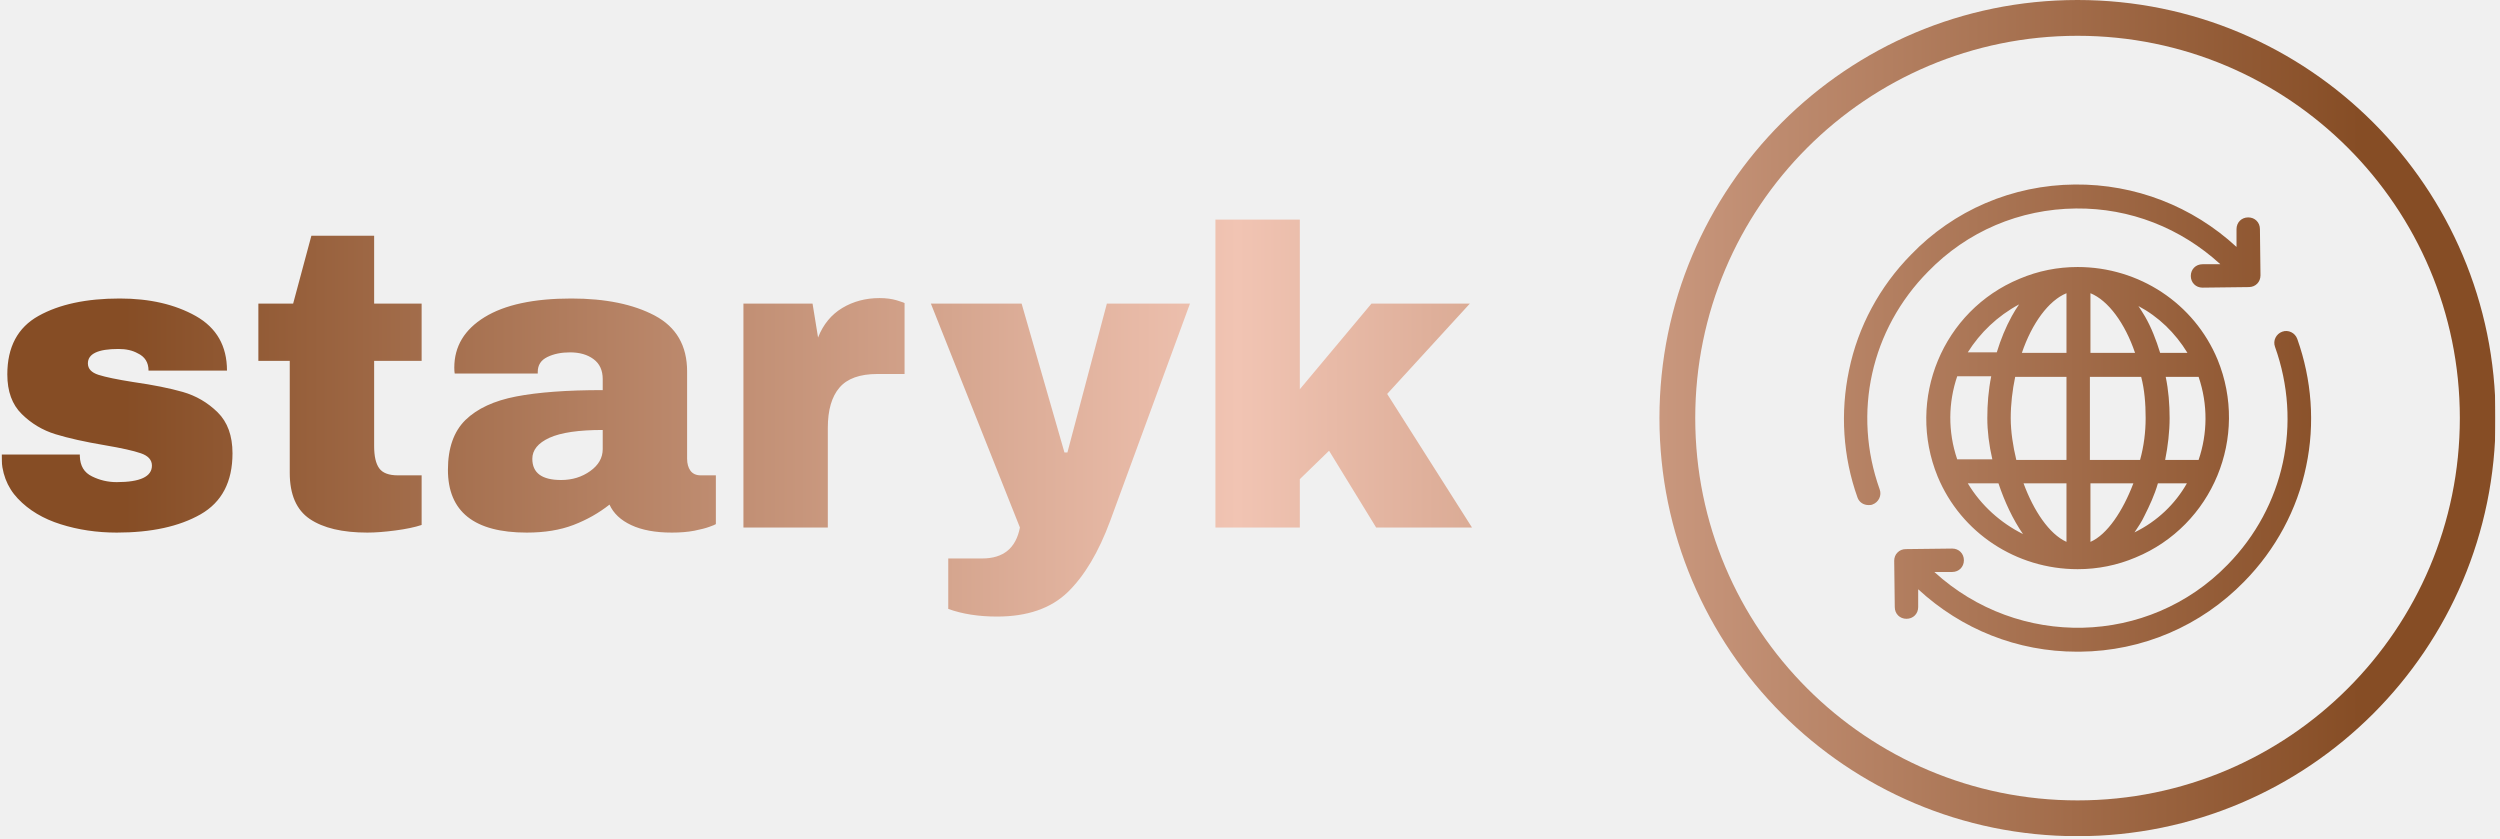
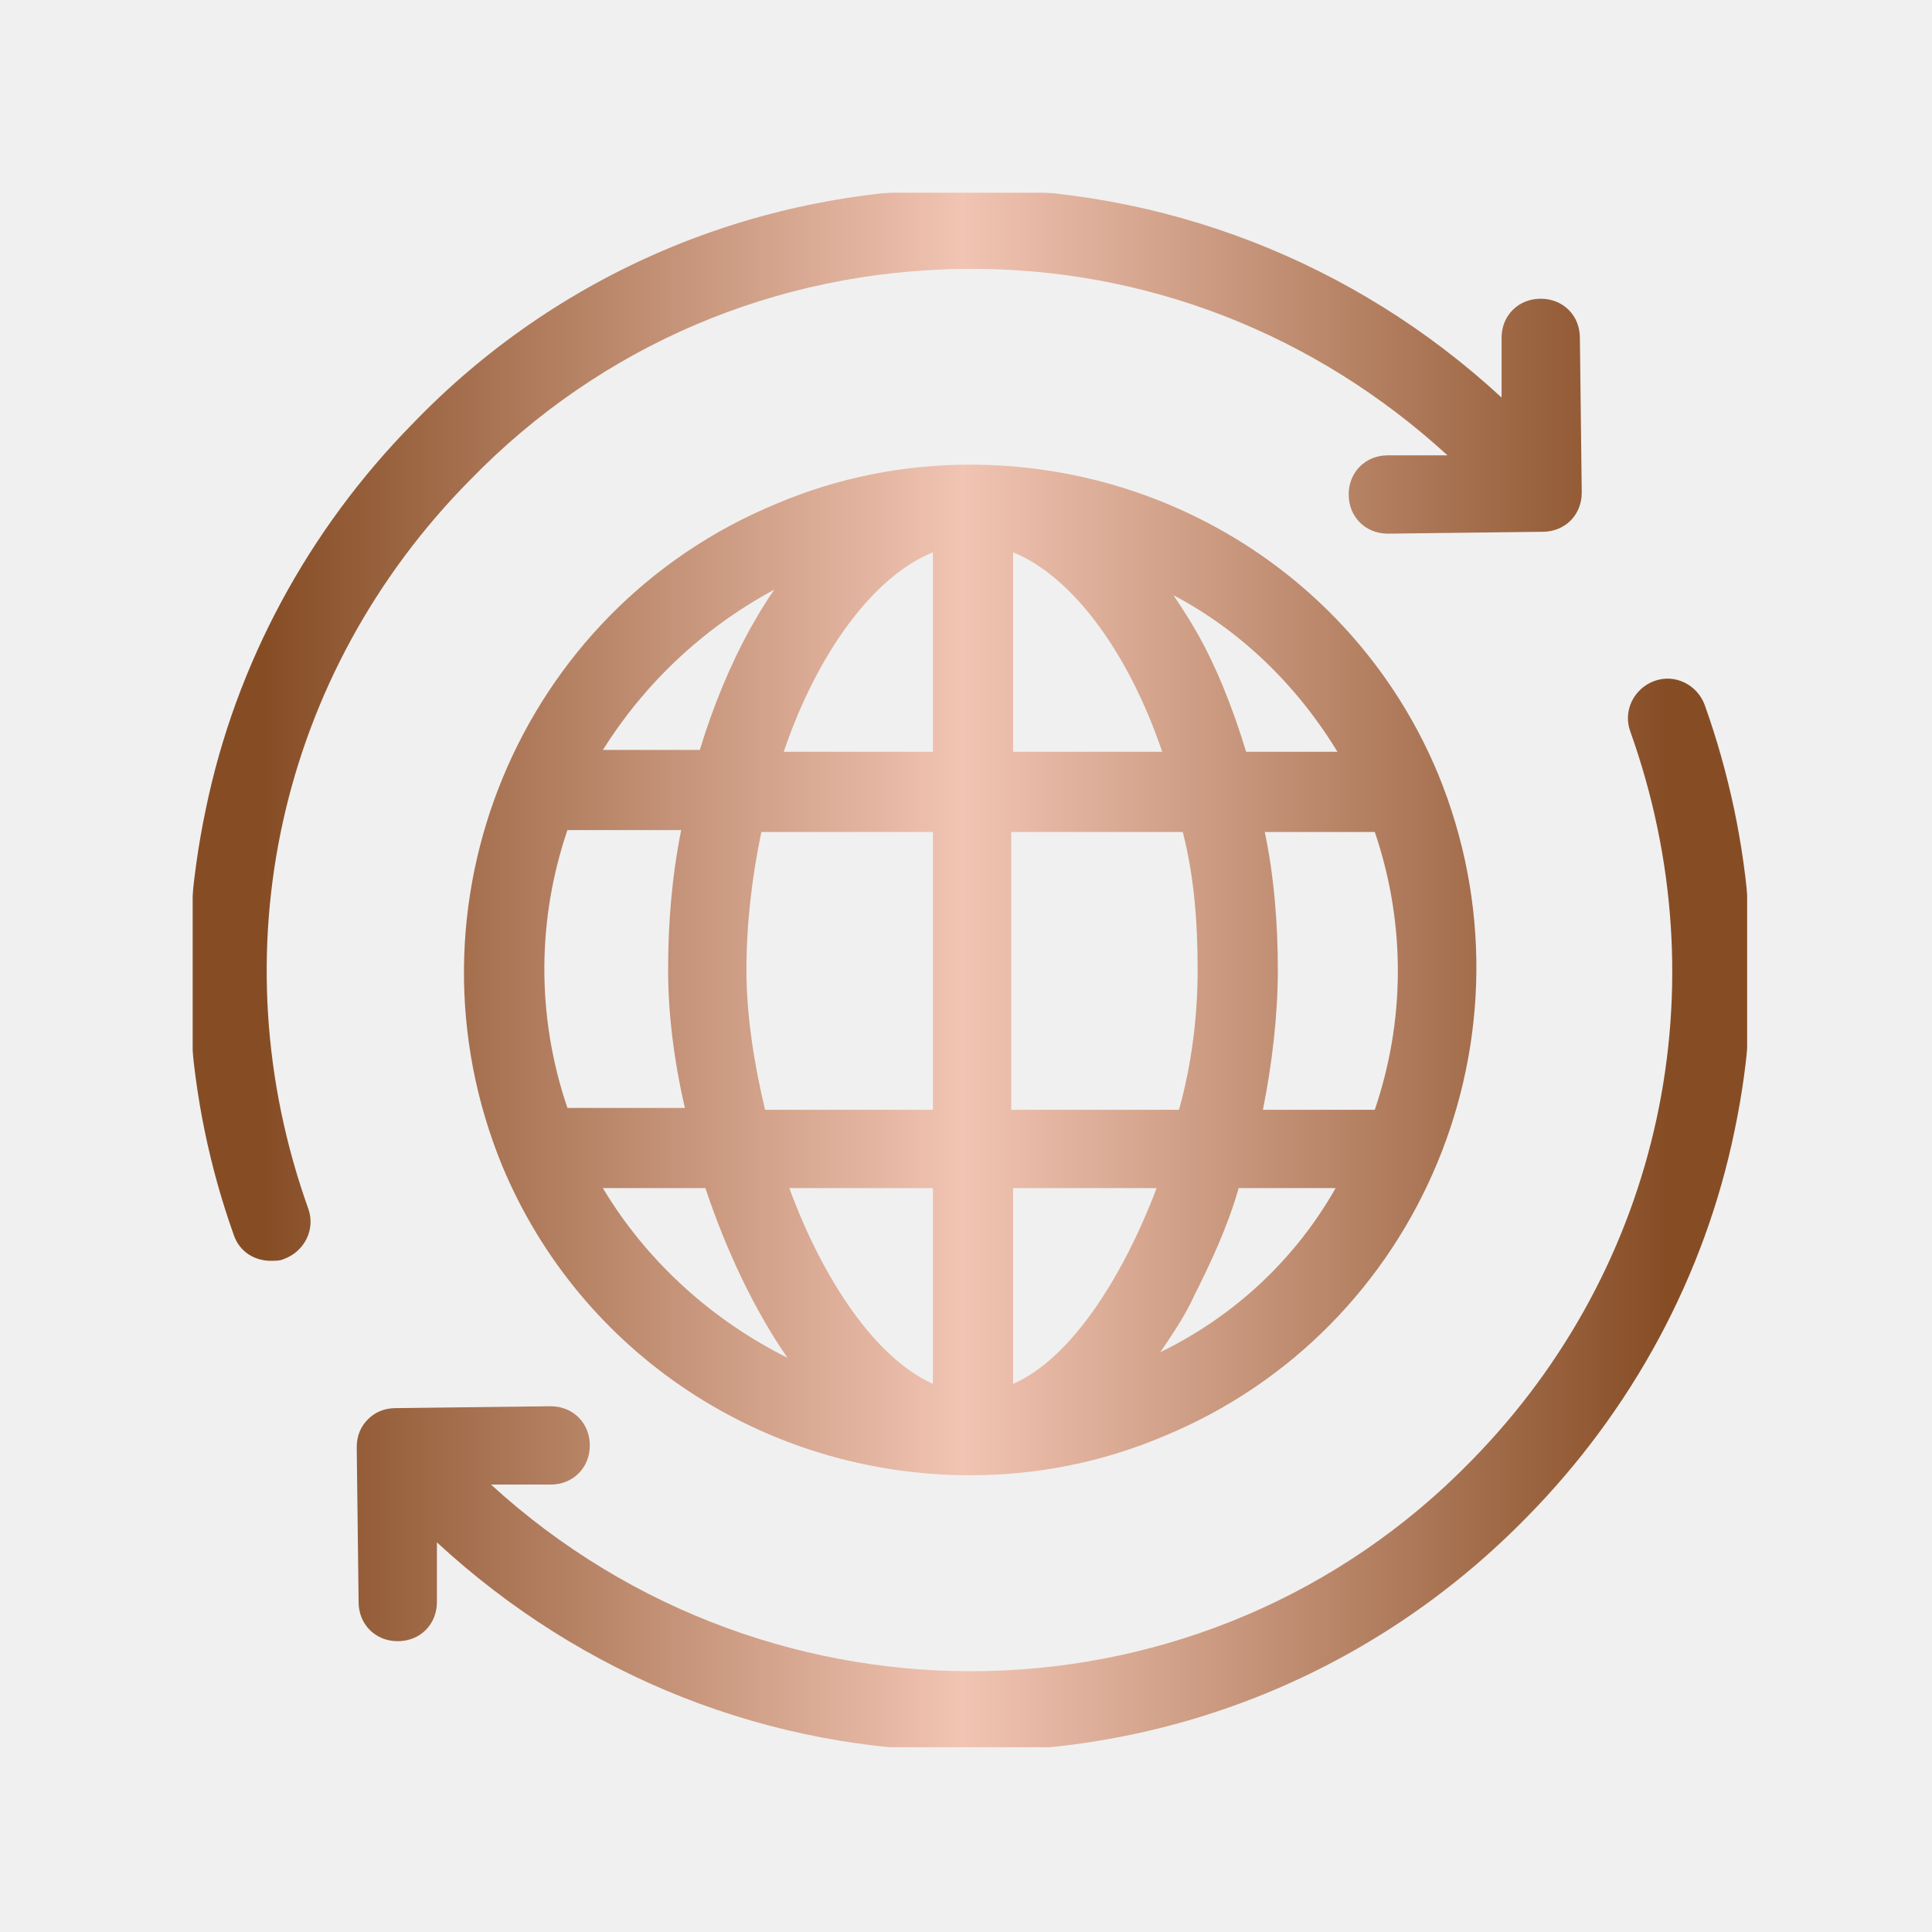
- <svg xmlns="http://www.w3.org/2000/svg" version="1.1" width="2000" height="671" viewBox="0 0 2000 671">
-   <g transform="matrix(1,0,0,1,-1.212121,-1.023033)">
-     <svg viewBox="0 0 396 133" data-background-color="#000000" preserveAspectRatio="xMidYMid meet" height="671" width="2000">
-       <g id="tight-bounds" transform="matrix(1,0,0,1,0.24,0.2027771)">
-         <svg viewBox="0 0 395.52 132.594" height="132.594" width="395.52">
+ <svg xmlns="http://www.w3.org/2000/svg" version="1.1" width="128" height="128" viewBox="0 0 128 128">
+   <g transform="matrix(0.8046875,0,0,0.8046875,12.75769,12.76075)">
+     <svg viewBox="0 0 95 95" data-background-color="#000000" preserveAspectRatio="xMidYMid meet" height="128" width="128">
+       <g id="tight-bounds" transform="matrix(1,0,0,1,-0.2376776,-0.2405)">
+         <svg viewBox="0 0 95.475 95.481" height="95.481" width="95.475">
          <g>
-             <svg viewBox="0 0 670.802 224.88" height="132.594" width="395.52">
-               <g transform="matrix(1,0,0,1,0,59.06546)">
-                 <svg viewBox="0 0 395.52 106.749" height="106.749" width="395.52">
+             <svg viewBox="0 0 95.475 95.481" height="95.481" width="95.475">
+               <g>
+                 <svg viewBox="0 0 95.475 95.481" height="95.481" width="95.475">
                  <g id="textblocktransform">
-                     <svg viewBox="0 0 395.52 106.749" height="106.749" width="395.52" id="textblock">
+                     <svg viewBox="0 0 95.475 95.481" height="95.481" width="95.475" id="textblock">
                      <g>
-                         <svg viewBox="0 0 395.52 106.749" height="106.749" width="395.52">
-                           <g transform="matrix(1,0,0,1,0,0)">
-                             <svg width="395.52" viewBox="1.6 -36.3 173.39 46.8" height="106.749" data-palette-color="url(#bfb62696-19ea-405d-a238-d8c956590c15)" />
-                           </g>
-                         </svg>
-                       </g>
-                     </svg>
-                   </g>
-                 </svg>
-               </g>
-               <g transform="matrix(1,0,0,1,445.9219,0)">
-                 <svg viewBox="0 0 224.88 224.88" height="224.88" width="224.88">
-                   <g>
-                     <svg />
-                   </g>
-                   <g id="icon-0">
-                     <svg viewBox="0 0 224.88 224.88" height="224.88" width="224.88">
-                       <g />
-                       <g transform="matrix(1,0,0,1,49.62085,49.61714)">
-                         <svg viewBox="0 0 125.639 125.646" height="125.646" width="125.639">
+                         <svg viewBox="0 0 95.475 95.481" height="95.481" width="95.475">
                          <g>
-                             <svg version="1.1" x="0" y="0" viewBox="8.086 8.098 83.797 83.802" enable-background="new 0 0 100 100" xml:space="preserve" height="125.646" width="125.639" class="icon-cg-0" data-fill-palette-color="accent" id="cg-0" />
+                             <svg viewBox="0 0 95.475 95.481" height="95.481" width="95.475">
+                               <g>
+                                 <svg version="1.1" x="0" y="0" viewBox="8.086 8.098 83.797 83.802" enable-background="new 0 0 100 100" xml:space="preserve" height="95.481" width="95.475" class="icon-icon-0" data-fill-palette-color="accent" id="icon-0" />
+                               </g>
+                             </svg>
                          </g>
                        </svg>
                      </g>
                    </svg>
                  </g>
                </svg>
              </g>
            </svg>
          </g>
          <defs />
-           <mask id="72e08321-a555-435e-8f06-03c580a11c2e">
-             <g id="SvgjsG1149">
-               <svg viewBox="0 0 395.52 132.594" height="132.594" width="395.52">
+           <mask id="dd1d0de1-ca01-4e3d-a5fe-4a7c937b1ec6">
+             <g id="SvgjsG1635">
+               <svg viewBox="0 0 95.475 95.481" height="95.481" width="95.475">
                <g>
-                   <svg viewBox="0 0 670.802 224.88" height="132.594" width="395.52">
-                     <g transform="matrix(1,0,0,1,0,59.06546)">
-                       <svg viewBox="0 0 395.52 106.749" height="106.749" width="395.52">
-                         <g id="SvgjsG1148">
-                           <svg viewBox="0 0 395.52 106.749" height="106.749" width="395.52" id="SvgjsSvg1147">
+                   <svg viewBox="0 0 95.475 95.481" height="95.481" width="95.475">
+                     <g>
+                       <svg viewBox="0 0 95.475 95.481" height="95.481" width="95.475">
+                         <g id="SvgjsG1634">
+                           <svg viewBox="0 0 95.475 95.481" height="95.481" width="95.475" id="SvgjsSvg1633">
                            <g>
-                               <svg viewBox="0 0 395.52 106.749" height="106.749" width="395.52">
-                                 <g transform="matrix(1,0,0,1,0,0)">
-                                   <svg width="395.52" viewBox="1.6 -36.3 173.39 46.8" height="106.749" data-palette-color="url(#bfb62696-19ea-405d-a238-d8c956590c15)">
-                                     <path d="M15.55-27Q20.85-27 24.53-24.93 28.2-22.85 28.2-18.5L28.2-18.5 18.95-18.5Q18.95-19.95 17.65-20.55L17.65-20.55Q16.75-21.05 15.4-21.05L15.4-21.05Q11.8-21.05 11.8-19.35L11.8-19.35Q11.8-18.4 13.05-18 14.3-17.6 17.15-17.15L17.15-17.15Q20.65-16.65 23-15.98 25.35-15.3 27.1-13.58 28.85-11.85 28.85-8.75L28.85-8.75Q28.85-3.7 25.08-1.55 21.3 0.6 15.2 0.6L15.2 0.6Q11.7 0.6 8.6-0.38 5.5-1.35 3.55-3.4 1.6-5.45 1.6-8.6L1.6-8.6 10.85-8.6 10.85-8.4Q10.9-6.7 12.28-6.03 13.65-5.35 15.2-5.35L15.2-5.35Q19.35-5.35 19.35-7.3L19.35-7.3Q19.35-8.3 18.05-8.75 16.75-9.2 13.8-9.7L13.8-9.7Q10.25-10.3 7.98-11 5.7-11.7 4-13.38 2.3-15.05 2.3-18.05L2.3-18.05Q2.3-22.9 5.98-24.95 9.65-27 15.55-27L15.55-27ZM45.55-26.4L51.15-26.4 51.15-19.65 45.55-19.65 45.55-9.6Q45.55-7.8 46.15-6.98 46.75-6.15 48.35-6.15L48.35-6.15 51.15-6.15 51.15-0.3Q49.95 0.1 48.05 0.35 46.15 0.6 44.75 0.6L44.75 0.6Q40.35 0.6 37.97-1 35.6-2.6 35.6-6.45L35.6-6.45 35.6-19.65 31.9-19.65 31.9-26.4 36-26.4 38.15-34.4 45.55-34.4 45.55-26.4ZM68.8-27Q74.84-27 78.65-24.98 82.45-22.95 82.45-18.4L82.45-18.4 82.45-8.1Q82.45-7.25 82.84-6.7 83.25-6.15 84.05-6.15L84.05-6.15 85.84-6.15 85.84-0.4Q85.7-0.3 85.07-0.08 84.45 0.15 83.3 0.38 82.15 0.6 80.65 0.6L80.65 0.6Q77.75 0.6 75.87-0.28 74-1.15 73.3-2.7L73.3-2.7Q71.4-1.2 69.05-0.3 66.7 0.6 63.55 0.6L63.55 0.6Q54.25 0.6 54.25-6.8L54.25-6.8Q54.25-10.65 56.32-12.68 58.4-14.7 62.3-15.45 66.2-16.2 72.5-16.2L72.5-16.2 72.5-17.5Q72.5-19.05 71.42-19.85 70.34-20.65 68.65-20.65L68.65-20.65Q67.09-20.65 65.97-20.1 64.84-19.55 64.84-18.35L64.84-18.35 64.84-18.15 55.05-18.15Q55-18.4 55-18.85L55-18.85Q55-22.6 58.57-24.8 62.15-27 68.8-27L68.8-27ZM72.5-11.5Q68.25-11.5 66.22-10.58 64.2-9.65 64.2-8.1L64.2-8.1Q64.2-5.6 67.59-5.6L67.59-5.6Q69.55-5.6 71.02-6.65 72.5-7.7 72.5-9.25L72.5-9.25 72.5-11.5ZM105.14-27.05Q106.29-27.05 107.19-26.78 108.09-26.5 108.09-26.45L108.09-26.45 108.09-18.1 104.89-18.1Q101.79-18.1 100.42-16.5 99.04-14.9 99.04-11.75L99.04-11.75 99.04 0 89.09 0 89.09-26.4 97.24-26.4 97.89-22.4Q98.79-24.7 100.74-25.88 102.69-27.05 105.14-27.05L105.14-27.05ZM132.34-0.8Q130.29 4.75 127.32 7.63 124.34 10.5 118.99 10.5L118.99 10.5Q115.74 10.5 113.24 9.6L113.24 9.6 113.24 3.65 117.24 3.65Q120.99 3.65 121.69 0L121.69 0 111.19-26.4 121.89-26.4 126.94-8.85 127.29-8.85 131.94-26.4 141.74-26.4 132.34-0.8ZM154.69-16.3L163.14-26.4 174.74-26.4 164.99-15.75 174.99 0 163.69 0 158.14-9.05 154.69-5.7 154.69 0 144.74 0 144.74-36.3 154.69-36.3 154.69-16.3Z" opacity="1" transform="matrix(1,0,0,1,0,0)" fill="white" class="wordmark-text-0" id="SvgjsPath1146" />
-                                   </svg>
-                                 </g>
-                               </svg>
-                             </g>
-                           </svg>
-                         </g>
-                       </svg>
-                     </g>
-                     <g transform="matrix(1,0,0,1,445.9219,0)">
-                       <svg viewBox="0 0 224.88 224.88" height="224.88" width="224.88">
-                         <g>
-                           <svg />
-                         </g>
-                         <g id="SvgjsG1145">
-                           <svg viewBox="0 0 224.88 224.88" height="224.88" width="224.88">
-                             <g>
-                               <path d="M0 112.44c0-62.099 50.341-112.44 112.44-112.44 62.099 0 112.44 50.341 112.44 112.44 0 62.099-50.341 112.44-112.44 112.44-62.099 0-112.44-50.341-112.44-112.44zM112.44 215.254c56.782 0 102.813-46.031 102.814-102.814 0-56.782-46.031-102.813-102.814-102.813-56.782 0-102.813 46.031-102.813 102.813 0 56.782 46.031 102.813 102.813 102.814z" fill="black" stroke="transparent" />
-                             </g>
-                             <g transform="matrix(1,0,0,1,49.62085,49.61714)">
-                               <svg viewBox="0 0 125.639 125.646" height="125.646" width="125.639">
+                               <svg viewBox="0 0 95.475 95.481" height="95.481" width="95.475">
                                <g>
-                                   <svg version="1.1" x="0" y="0" viewBox="8.086 8.098 83.797 83.802" enable-background="new 0 0 100 100" xml:space="preserve" height="125.646" width="125.639" class="icon-cg-0" data-fill-palette-color="accent" id="SvgjsSvg1144">
-                                     <path d="M50 77.1c3.6 0 7.1-0.7 10.4-2.1 13.8-5.7 20.4-21.6 14.7-35.5C70.9 29.4 61 22.9 50 22.9c-3.6 0-7.1 0.7-10.4 2.1-13.8 5.7-20.4 21.6-14.7 35.5C29.1 70.6 39 77.1 50 77.1zM30.3 61.7h5.5c1.1 3.3 2.6 6.5 4.4 9.1C36.2 68.8 32.7 65.7 30.3 61.7zM71.7 42.6c1.7 5 1.6 10.2 0 14.9h-6c0.5-2.5 0.8-5.1 0.8-7.5 0-2.5-0.2-5-0.7-7.4H71.7zM62.2 50c0 2.4-0.3 5-1 7.5h-9V42.6h9.2C62 44.9 62.2 47.4 62.2 50zM48 72.2c-3.1-1.4-5.9-5.6-7.7-10.5H48V72.2zM52.3 72.2V61.7H60C58.1 66.7 55.3 70.9 52.3 72.2zM52.3 38.3V27.6c3.2 1.3 6.2 5.4 8 10.7H52.3zM48 27.6v10.7h-8C41.8 33 44.8 28.9 48 27.6zM48 42.6v14.9h-9c-0.6-2.5-1-5.1-1-7.5 0-2.5 0.3-5 0.8-7.4H48zM34.7 57.4h-6.3c-1.7-5-1.6-10.2 0-14.9h6.1C34 45 33.8 47.5 33.8 50 33.8 52.3 34.1 54.8 34.7 57.4zM60.2 70.5c0.6-0.9 1.3-1.9 1.8-3 0.9-1.8 1.8-3.7 2.4-5.8h5.2C67.5 65.4 64.3 68.5 60.2 70.5zM69.7 38.3h-4.9c-0.7-2.3-1.6-4.6-2.7-6.5-0.4-0.7-0.8-1.3-1.2-1.9C64.5 31.8 67.5 34.7 69.7 38.3zM39.5 29.6c-0.5 0.7-0.9 1.4-1.3 2.1-1.1 2-2 4.2-2.7 6.5h-5.2C32.5 34.7 35.6 31.7 39.5 29.6zM49.5 8.1c10.8-0.1 21.1 3.9 29 11.2l0-3.2c0-1.2 0.9-2.1 2.1-2.1 0 0 0 0 0 0 1.2 0 2.1 0.9 2.1 2.1l0.1 8.3c0 1.2-0.9 2.1-2.1 2.1l-8.3 0.1c0 0 0 0 0 0-1.2 0-2.1-0.9-2.1-2.1 0-1.2 0.9-2.1 2.1-2.1l3.2 0c-7.1-6.5-16.2-10.1-25.9-10-10.1 0.1-19.5 4.1-26.5 11.3C12.9 34.1 9.6 49.1 14.5 62.8c0.4 1.1-0.2 2.3-1.3 2.7-0.2 0.1-0.5 0.1-0.7 0.1-0.9 0-1.7-0.5-2-1.4C7.9 56.9 7.4 49 9 41.4c1.6-7.8 5.5-15 11.1-20.7C27.8 12.7 38.3 8.2 49.5 8.1zM76.9 76.3c10.2-10.4 13.4-25.4 8.5-39.1-0.4-1.1 0.2-2.3 1.3-2.7 1.1-0.4 2.3 0.2 2.7 1.3 2.6 7.3 3.2 15.2 1.6 22.8-1.6 7.8-5.5 15-11.1 20.7-7.8 8-18.3 12.5-29.5 12.6-0.2 0-0.3 0-0.5 0-10.7 0-20.7-4-28.5-11.2l0 3.2c0 1.2-0.9 2.1-2.1 2.1 0 0 0 0 0 0-1.2 0-2.1-0.9-2.1-2.1l-0.1-8.3c0-0.6 0.2-1.1 0.6-1.5 0.4-0.4 0.9-0.6 1.5-0.6l8.3-0.1c1.2 0 2.1 0.9 2.1 2.1 0 1.2-0.9 2.1-2.1 2.1l-3.2 0C39.4 91.4 62.7 90.9 76.9 76.3z" fill="black" />
+                                   <svg viewBox="0 0 95.475 95.481" height="95.481" width="95.475">
+                                     <g>
+                                       <svg version="1.1" x="0" y="0" viewBox="8.086 8.098 83.797 83.802" enable-background="new 0 0 100 100" xml:space="preserve" height="95.481" width="95.475" class="icon-icon-0" data-fill-palette-color="accent" id="SvgjsSvg1632">
+                                         <path d="M50 77.1c3.6 0 7.1-0.7 10.4-2.1 13.8-5.7 20.4-21.6 14.7-35.5C70.9 29.4 61 22.9 50 22.9c-3.6 0-7.1 0.7-10.4 2.1-13.8 5.7-20.4 21.6-14.7 35.5C29.1 70.6 39 77.1 50 77.1zM30.3 61.7h5.5c1.1 3.3 2.6 6.5 4.4 9.1C36.2 68.8 32.7 65.7 30.3 61.7zM71.7 42.6c1.7 5 1.6 10.2 0 14.9h-6c0.5-2.5 0.8-5.1 0.8-7.5 0-2.5-0.2-5-0.7-7.4H71.7zM62.2 50c0 2.4-0.3 5-1 7.5h-9V42.6h9.2C62 44.9 62.2 47.4 62.2 50zM48 72.2c-3.1-1.4-5.9-5.6-7.7-10.5H48V72.2zM52.3 72.2V61.7H60C58.1 66.7 55.3 70.9 52.3 72.2zM52.3 38.3V27.6c3.2 1.3 6.2 5.4 8 10.7H52.3zM48 27.6v10.7h-8C41.8 33 44.8 28.9 48 27.6zM48 42.6v14.9h-9c-0.6-2.5-1-5.1-1-7.5 0-2.5 0.3-5 0.8-7.4H48zM34.7 57.4h-6.3c-1.7-5-1.6-10.2 0-14.9h6.1C34 45 33.8 47.5 33.8 50 33.8 52.3 34.1 54.8 34.7 57.4zM60.2 70.5c0.6-0.9 1.3-1.9 1.8-3 0.9-1.8 1.8-3.7 2.4-5.8h5.2C67.5 65.4 64.3 68.5 60.2 70.5zM69.7 38.3h-4.9c-0.7-2.3-1.6-4.6-2.7-6.5-0.4-0.7-0.8-1.3-1.2-1.9C64.5 31.8 67.5 34.7 69.7 38.3zM39.5 29.6c-0.5 0.7-0.9 1.4-1.3 2.1-1.1 2-2 4.2-2.7 6.5h-5.2C32.5 34.7 35.6 31.7 39.5 29.6zM49.5 8.1c10.8-0.1 21.1 3.9 29 11.2l0-3.2c0-1.2 0.9-2.1 2.1-2.1 0 0 0 0 0 0 1.2 0 2.1 0.9 2.1 2.1l0.1 8.3c0 1.2-0.9 2.1-2.1 2.1l-8.3 0.1c0 0 0 0 0 0-1.2 0-2.1-0.9-2.1-2.1 0-1.2 0.9-2.1 2.1-2.1l3.2 0c-7.1-6.5-16.2-10.1-25.9-10-10.1 0.1-19.5 4.1-26.5 11.3C12.9 34.1 9.6 49.1 14.5 62.8c0.4 1.1-0.2 2.3-1.3 2.7-0.2 0.1-0.5 0.1-0.7 0.1-0.9 0-1.7-0.5-2-1.4C7.9 56.9 7.4 49 9 41.4c1.6-7.8 5.5-15 11.1-20.7C27.8 12.7 38.3 8.2 49.5 8.1zM76.9 76.3c10.2-10.4 13.4-25.4 8.5-39.1-0.4-1.1 0.2-2.3 1.3-2.7 1.1-0.4 2.3 0.2 2.7 1.3 2.6 7.3 3.2 15.2 1.6 22.8-1.6 7.8-5.5 15-11.1 20.7-7.8 8-18.3 12.5-29.5 12.6-0.2 0-0.3 0-0.5 0-10.7 0-20.7-4-28.5-11.2l0 3.2c0 1.2-0.9 2.1-2.1 2.1 0 0 0 0 0 0-1.2 0-2.1-0.9-2.1-2.1l-0.1-8.3c0-0.6 0.2-1.1 0.6-1.5 0.4-0.4 0.9-0.6 1.5-0.6l8.3-0.1c1.2 0 2.1 0.9 2.1 2.1 0 1.2-0.9 2.1-2.1 2.1l-3.2 0C39.4 91.4 62.7 90.9 76.9 76.3z" fill="white" />
+                                       </svg>
+                                     </g>
                                  </svg>
                                </g>
                              </svg>
                            </g>
                          </svg>
                        </g>
                      </svg>
                    </g>
                  </svg>
                </g>
                <defs>
                  <mask />
                </defs>
              </svg>
-               <rect width="395.52" height="132.594" fill="black" stroke="none" visibility="hidden" />
+               <rect width="95.475" height="95.481" fill="black" stroke="none" visibility="hidden" />
            </g>
          </mask>
-           <linearGradient x1="0.054" x2="0.941" y1="0.5" y2="0.5" id="bfb62696-19ea-405d-a238-d8c956590c15">
+           <linearGradient x1="0.054" x2="0.941" y1="0.5" y2="0.5" id="ee2f0432-828f-4fed-8ef4-a17a5b74de8f">
            <stop stop-color="#864d25" offset="0" />
            <stop stop-color="#f1c4b3" offset="0.498" />
            <stop stop-color="#864d25" offset="1" />
          </linearGradient>
-           <rect width="395.52" height="132.594" fill="url(#bfb62696-19ea-405d-a238-d8c956590c15)" mask="url(#72e08321-a555-435e-8f06-03c580a11c2e)" data-fill-palette-color="primary" />
-           <mask id="4b1ab850-3d1e-46a8-bc63-b005433cf486">
-             <g id="SvgjsG1172">
-               <svg viewBox="0 0 395.52 132.594" height="132.594" width="395.52">
-                 <g>
-                   <svg viewBox="0 0 670.802 224.88" height="132.594" width="395.52">
-                     <g transform="matrix(1,0,0,1,0,59.06546)">
-                       <svg viewBox="0 0 395.52 106.749" height="106.749" width="395.52">
-                         <g id="SvgjsG1171">
-                           <svg viewBox="0 0 395.52 106.749" height="106.749" width="395.52" id="SvgjsSvg1170">
-                             <g>
-                               <svg viewBox="0 0 395.52 106.749" height="106.749" width="395.52">
-                                 <g transform="matrix(1,0,0,1,0,0)">
-                                   <svg width="395.52" viewBox="1.6 -36.3 173.39 46.8" height="106.749" data-palette-color="url(#bfb62696-19ea-405d-a238-d8c956590c15)" />
-                                 </g>
-                               </svg>
-                             </g>
-                           </svg>
-                         </g>
-                       </svg>
-                     </g>
-                     <g transform="matrix(1,0,0,1,445.9219,0)">
-                       <svg viewBox="0 0 224.88 224.88" height="224.88" width="224.88">
-                         <g>
-                           <svg />
-                         </g>
-                         <g id="SvgjsG1169">
-                           <svg viewBox="0 0 224.88 224.88" height="224.88" width="224.88">
-                             <g>
-                               <path d="M0 112.44c0-62.099 50.341-112.44 112.44-112.44 62.099 0 112.44 50.341 112.44 112.44 0 62.099-50.341 112.44-112.44 112.44-62.099 0-112.44-50.341-112.44-112.44zM112.44 215.254c56.782 0 102.813-46.031 102.814-102.814 0-56.782-46.031-102.813-102.814-102.813-56.782 0-102.813 46.031-102.813 102.813 0 56.782 46.031 102.813 102.813 102.814z" fill="white" stroke="transparent" />
-                             </g>
-                             <g transform="matrix(1,0,0,1,49.62085,49.61714)">
-                               <svg viewBox="0 0 125.639 125.646" height="125.646" width="125.639">
-                                 <g>
-                                   <svg version="1.1" x="0" y="0" viewBox="8.086 8.098 83.797 83.802" enable-background="new 0 0 100 100" xml:space="preserve" height="125.646" width="125.639" class="icon-cg-0" data-fill-palette-color="accent" id="SvgjsSvg1168">
-                                     <path d="M50 77.1c3.6 0 7.1-0.7 10.4-2.1 13.8-5.7 20.4-21.6 14.7-35.5C70.9 29.4 61 22.9 50 22.9c-3.6 0-7.1 0.7-10.4 2.1-13.8 5.7-20.4 21.6-14.7 35.5C29.1 70.6 39 77.1 50 77.1zM30.3 61.7h5.5c1.1 3.3 2.6 6.5 4.4 9.1C36.2 68.8 32.7 65.7 30.3 61.7zM71.7 42.6c1.7 5 1.6 10.2 0 14.9h-6c0.5-2.5 0.8-5.1 0.8-7.5 0-2.5-0.2-5-0.7-7.4H71.7zM62.2 50c0 2.4-0.3 5-1 7.5h-9V42.6h9.2C62 44.9 62.2 47.4 62.2 50zM48 72.2c-3.1-1.4-5.9-5.6-7.7-10.5H48V72.2zM52.3 72.2V61.7H60C58.1 66.7 55.3 70.9 52.3 72.2zM52.3 38.3V27.6c3.2 1.3 6.2 5.4 8 10.7H52.3zM48 27.6v10.7h-8C41.8 33 44.8 28.9 48 27.6zM48 42.6v14.9h-9c-0.6-2.5-1-5.1-1-7.5 0-2.5 0.3-5 0.8-7.4H48zM34.7 57.4h-6.3c-1.7-5-1.6-10.2 0-14.9h6.1C34 45 33.8 47.5 33.8 50 33.8 52.3 34.1 54.8 34.7 57.4zM60.2 70.5c0.6-0.9 1.3-1.9 1.8-3 0.9-1.8 1.8-3.7 2.4-5.8h5.2C67.5 65.4 64.3 68.5 60.2 70.5zM69.7 38.3h-4.9c-0.7-2.3-1.6-4.6-2.7-6.5-0.4-0.7-0.8-1.3-1.2-1.9C64.5 31.8 67.5 34.7 69.7 38.3zM39.5 29.6c-0.5 0.7-0.9 1.4-1.3 2.1-1.1 2-2 4.2-2.7 6.5h-5.2C32.5 34.7 35.6 31.7 39.5 29.6zM49.5 8.1c10.8-0.1 21.1 3.9 29 11.2l0-3.2c0-1.2 0.9-2.1 2.1-2.1 0 0 0 0 0 0 1.2 0 2.1 0.9 2.1 2.1l0.1 8.3c0 1.2-0.9 2.1-2.1 2.1l-8.3 0.1c0 0 0 0 0 0-1.2 0-2.1-0.9-2.1-2.1 0-1.2 0.9-2.1 2.1-2.1l3.2 0c-7.1-6.5-16.2-10.1-25.9-10-10.1 0.1-19.5 4.1-26.5 11.3C12.9 34.1 9.6 49.1 14.5 62.8c0.4 1.1-0.2 2.3-1.3 2.7-0.2 0.1-0.5 0.1-0.7 0.1-0.9 0-1.7-0.5-2-1.4C7.9 56.9 7.4 49 9 41.4c1.6-7.8 5.5-15 11.1-20.7C27.8 12.7 38.3 8.2 49.5 8.1zM76.9 76.3c10.2-10.4 13.4-25.4 8.5-39.1-0.4-1.1 0.2-2.3 1.3-2.7 1.1-0.4 2.3 0.2 2.7 1.3 2.6 7.3 3.2 15.2 1.6 22.8-1.6 7.8-5.5 15-11.1 20.7-7.8 8-18.3 12.5-29.5 12.6-0.2 0-0.3 0-0.5 0-10.7 0-20.7-4-28.5-11.2l0 3.2c0 1.2-0.9 2.1-2.1 2.1 0 0 0 0 0 0-1.2 0-2.1-0.9-2.1-2.1l-0.1-8.3c0-0.6 0.2-1.1 0.6-1.5 0.4-0.4 0.9-0.6 1.5-0.6l8.3-0.1c1.2 0 2.1 0.9 2.1 2.1 0 1.2-0.9 2.1-2.1 2.1l-3.2 0C39.4 91.4 62.7 90.9 76.9 76.3z" fill="white" />
-                                   </svg>
-                                 </g>
-                               </svg>
-                             </g>
-                           </svg>
-                         </g>
-                       </svg>
-                     </g>
-                   </svg>
-                 </g>
-                 <defs>
-                   <mask />
-                 </defs>
-                 <mask>
-                   <g id="SvgjsG1167">
-                     <svg viewBox="0 0 395.52 132.594" height="132.594" width="395.52">
-                       <g>
-                         <svg viewBox="0 0 670.802 224.88" height="132.594" width="395.52">
-                           <g transform="matrix(1,0,0,1,0,59.06546)">
-                             <svg viewBox="0 0 395.52 106.749" height="106.749" width="395.52">
-                               <g id="SvgjsG1166">
-                                 <svg viewBox="0 0 395.52 106.749" height="106.749" width="395.52" id="SvgjsSvg1165">
-                                   <g>
-                                     <svg viewBox="0 0 395.52 106.749" height="106.749" width="395.52">
-                                       <g transform="matrix(1,0,0,1,0,0)">
-                                         <svg width="395.52" viewBox="1.6 -36.3 173.39 46.8" height="106.749" data-palette-color="url(#bfb62696-19ea-405d-a238-d8c956590c15)">
-                                           <path d="M15.55-27Q20.85-27 24.53-24.93 28.2-22.85 28.2-18.5L28.2-18.5 18.95-18.5Q18.95-19.95 17.65-20.55L17.65-20.55Q16.75-21.05 15.4-21.05L15.4-21.05Q11.8-21.05 11.8-19.35L11.8-19.35Q11.8-18.4 13.05-18 14.3-17.6 17.15-17.15L17.15-17.15Q20.65-16.65 23-15.98 25.35-15.3 27.1-13.58 28.85-11.85 28.85-8.75L28.85-8.75Q28.85-3.7 25.08-1.55 21.3 0.6 15.2 0.6L15.2 0.6Q11.7 0.6 8.6-0.38 5.5-1.35 3.55-3.4 1.6-5.45 1.6-8.6L1.6-8.6 10.85-8.6 10.85-8.4Q10.9-6.7 12.28-6.03 13.65-5.35 15.2-5.35L15.2-5.35Q19.35-5.35 19.35-7.3L19.35-7.3Q19.35-8.3 18.05-8.75 16.75-9.2 13.8-9.7L13.8-9.7Q10.25-10.3 7.98-11 5.7-11.7 4-13.38 2.3-15.05 2.3-18.05L2.3-18.05Q2.3-22.9 5.98-24.95 9.65-27 15.55-27L15.55-27ZM45.55-26.4L51.15-26.4 51.15-19.65 45.55-19.65 45.55-9.6Q45.55-7.8 46.15-6.98 46.75-6.15 48.35-6.15L48.35-6.15 51.15-6.15 51.15-0.3Q49.95 0.1 48.05 0.35 46.15 0.6 44.75 0.6L44.75 0.6Q40.35 0.6 37.97-1 35.6-2.6 35.6-6.45L35.6-6.45 35.6-19.65 31.9-19.65 31.9-26.4 36-26.4 38.15-34.4 45.55-34.4 45.55-26.4ZM68.8-27Q74.84-27 78.65-24.98 82.45-22.95 82.45-18.4L82.45-18.4 82.45-8.1Q82.45-7.25 82.84-6.7 83.25-6.15 84.05-6.15L84.05-6.15 85.84-6.15 85.84-0.4Q85.7-0.3 85.07-0.08 84.45 0.15 83.3 0.38 82.15 0.6 80.65 0.6L80.65 0.6Q77.75 0.6 75.87-0.28 74-1.15 73.3-2.7L73.3-2.7Q71.4-1.2 69.05-0.3 66.7 0.6 63.55 0.6L63.55 0.6Q54.25 0.6 54.25-6.8L54.25-6.8Q54.25-10.65 56.32-12.68 58.4-14.7 62.3-15.45 66.2-16.2 72.5-16.2L72.5-16.2 72.5-17.5Q72.5-19.05 71.42-19.85 70.34-20.65 68.65-20.65L68.65-20.65Q67.09-20.65 65.97-20.1 64.84-19.55 64.84-18.35L64.84-18.35 64.84-18.15 55.05-18.15Q55-18.4 55-18.85L55-18.85Q55-22.6 58.57-24.8 62.15-27 68.8-27L68.8-27ZM72.5-11.5Q68.25-11.5 66.22-10.58 64.2-9.65 64.2-8.1L64.2-8.1Q64.2-5.6 67.59-5.6L67.59-5.6Q69.55-5.6 71.02-6.65 72.5-7.7 72.5-9.25L72.5-9.25 72.5-11.5ZM105.14-27.05Q106.29-27.05 107.19-26.78 108.09-26.5 108.09-26.45L108.09-26.45 108.09-18.1 104.89-18.1Q101.79-18.1 100.42-16.5 99.04-14.9 99.04-11.75L99.04-11.75 99.04 0 89.09 0 89.09-26.4 97.24-26.4 97.89-22.4Q98.79-24.7 100.74-25.88 102.69-27.05 105.14-27.05L105.14-27.05ZM132.34-0.8Q130.29 4.75 127.32 7.63 124.34 10.5 118.99 10.5L118.99 10.5Q115.74 10.5 113.24 9.6L113.24 9.6 113.24 3.65 117.24 3.65Q120.99 3.65 121.69 0L121.69 0 111.19-26.4 121.89-26.4 126.94-8.85 127.29-8.85 131.94-26.4 141.74-26.4 132.34-0.8ZM154.69-16.3L163.14-26.4 174.74-26.4 164.99-15.75 174.99 0 163.69 0 158.14-9.05 154.69-5.7 154.69 0 144.74 0 144.74-36.3 154.69-36.3 154.69-16.3Z" opacity="1" transform="matrix(1,0,0,1,0,0)" fill="black" class="wordmark-text-0" id="SvgjsPath1164" />
-                                         </svg>
-                                       </g>
-                                     </svg>
-                                   </g>
-                                 </svg>
-                               </g>
-                             </svg>
-                           </g>
-                           <g transform="matrix(1,0,0,1,445.9219,0)">
-                             <svg viewBox="0 0 224.88 224.88" height="224.88" width="224.88">
-                               <g>
-                                 <svg />
-                               </g>
-                               <g id="SvgjsG1163">
-                                 <svg viewBox="0 0 224.88 224.88" height="224.88" width="224.88">
-                                   <g>
-                                     <path d="M0 112.44c0-62.099 50.341-112.44 112.44-112.44 62.099 0 112.44 50.341 112.44 112.44 0 62.099-50.341 112.44-112.44 112.44-62.099 0-112.44-50.341-112.44-112.44zM112.44 215.254c56.782 0 102.813-46.031 102.814-102.814 0-56.782-46.031-102.813-102.814-102.813-56.782 0-102.813 46.031-102.813 102.813 0 56.782 46.031 102.813 102.813 102.814z" fill="black" stroke="transparent" />
-                                   </g>
-                                   <g transform="matrix(1,0,0,1,49.62085,49.61714)">
-                                     <svg viewBox="0 0 125.639 125.646" height="125.646" width="125.639">
-                                       <g>
-                                         <svg version="1.1" x="0" y="0" viewBox="8.086 8.098 83.797 83.802" enable-background="new 0 0 100 100" xml:space="preserve" height="125.646" width="125.639" class="icon-cg-0" data-fill-palette-color="accent" id="SvgjsSvg1162">
-                                           <path d="M50 77.1c3.6 0 7.1-0.7 10.4-2.1 13.8-5.7 20.4-21.6 14.7-35.5C70.9 29.4 61 22.9 50 22.9c-3.6 0-7.1 0.7-10.4 2.1-13.8 5.7-20.4 21.6-14.7 35.5C29.1 70.6 39 77.1 50 77.1zM30.3 61.7h5.5c1.1 3.3 2.6 6.5 4.4 9.1C36.2 68.8 32.7 65.7 30.3 61.7zM71.7 42.6c1.7 5 1.6 10.2 0 14.9h-6c0.5-2.5 0.8-5.1 0.8-7.5 0-2.5-0.2-5-0.7-7.4H71.7zM62.2 50c0 2.4-0.3 5-1 7.5h-9V42.6h9.2C62 44.9 62.2 47.4 62.2 50zM48 72.2c-3.1-1.4-5.9-5.6-7.7-10.5H48V72.2zM52.3 72.2V61.7H60C58.1 66.7 55.3 70.9 52.3 72.2zM52.3 38.3V27.6c3.2 1.3 6.2 5.4 8 10.7H52.3zM48 27.6v10.7h-8C41.8 33 44.8 28.9 48 27.6zM48 42.6v14.9h-9c-0.6-2.5-1-5.1-1-7.5 0-2.5 0.3-5 0.8-7.4H48zM34.7 57.4h-6.3c-1.7-5-1.6-10.2 0-14.9h6.1C34 45 33.8 47.5 33.8 50 33.8 52.3 34.1 54.8 34.7 57.4zM60.2 70.5c0.6-0.9 1.3-1.9 1.8-3 0.9-1.8 1.8-3.7 2.4-5.8h5.2C67.5 65.4 64.3 68.5 60.2 70.5zM69.7 38.3h-4.9c-0.7-2.3-1.6-4.6-2.7-6.5-0.4-0.7-0.8-1.3-1.2-1.9C64.5 31.8 67.5 34.7 69.7 38.3zM39.5 29.6c-0.5 0.7-0.9 1.4-1.3 2.1-1.1 2-2 4.2-2.7 6.5h-5.2C32.5 34.7 35.6 31.7 39.5 29.6zM49.5 8.1c10.8-0.1 21.1 3.9 29 11.2l0-3.2c0-1.2 0.9-2.1 2.1-2.1 0 0 0 0 0 0 1.2 0 2.1 0.9 2.1 2.1l0.1 8.3c0 1.2-0.9 2.1-2.1 2.1l-8.3 0.1c0 0 0 0 0 0-1.2 0-2.1-0.9-2.1-2.1 0-1.2 0.9-2.1 2.1-2.1l3.2 0c-7.1-6.5-16.2-10.1-25.9-10-10.1 0.1-19.5 4.1-26.5 11.3C12.9 34.1 9.6 49.1 14.5 62.8c0.4 1.1-0.2 2.3-1.3 2.7-0.2 0.1-0.5 0.1-0.7 0.1-0.9 0-1.7-0.5-2-1.4C7.9 56.9 7.4 49 9 41.4c1.6-7.8 5.5-15 11.1-20.7C27.8 12.7 38.3 8.2 49.5 8.1zM76.9 76.3c10.2-10.4 13.4-25.4 8.5-39.1-0.4-1.1 0.2-2.3 1.3-2.7 1.1-0.4 2.3 0.2 2.7 1.3 2.6 7.3 3.2 15.2 1.6 22.8-1.6 7.8-5.5 15-11.1 20.7-7.8 8-18.3 12.5-29.5 12.6-0.2 0-0.3 0-0.5 0-10.7 0-20.7-4-28.5-11.2l0 3.2c0 1.2-0.9 2.1-2.1 2.1 0 0 0 0 0 0-1.2 0-2.1-0.9-2.1-2.1l-0.1-8.3c0-0.6 0.2-1.1 0.6-1.5 0.4-0.4 0.9-0.6 1.5-0.6l8.3-0.1c1.2 0 2.1 0.9 2.1 2.1 0 1.2-0.9 2.1-2.1 2.1l-3.2 0C39.4 91.4 62.7 90.9 76.9 76.3z" fill="black" />
-                                         </svg>
-                                       </g>
-                                     </svg>
-                                   </g>
-                                 </svg>
-                               </g>
-                             </svg>
-                           </g>
-                         </svg>
-                       </g>
-                       <defs>
-                         <mask />
-                       </defs>
-                     </svg>
-                     <rect width="395.52" height="132.594" fill="black" stroke="none" visibility="hidden" />
-                   </g>
-                 </mask>
-               </svg>
-               <rect width="395.52" height="132.594" fill="black" stroke="none" visibility="hidden" />
-             </g>
-           </mask>
-           <linearGradient x1="0.054" x2="0.941" y1="0.5" y2="0.5" id="d89486a1-a701-4217-9beb-99f68ca169d0">
-             <stop stop-color="#864d25" offset="0" />
-             <stop stop-color="#f1c4b3" offset="0.498" />
-             <stop stop-color="#864d25" offset="1" />
-           </linearGradient>
-           <rect width="395.52" height="132.594" fill="url(#d89486a1-a701-4217-9beb-99f68ca169d0)" mask="url(#4b1ab850-3d1e-46a8-bc63-b005433cf486)" data-fill-palette-color="accent" />
+           <rect width="95.475" height="95.481" fill="url(#ee2f0432-828f-4fed-8ef4-a17a5b74de8f)" mask="url(#dd1d0de1-ca01-4e3d-a5fe-4a7c937b1ec6)" data-fill-palette-color="accent" />
        </svg>
-         <rect width="395.52" height="132.594" fill="none" stroke="none" visibility="hidden" />
+         <rect width="95.475" height="95.481" fill="none" stroke="none" visibility="hidden" />
      </g>
    </svg>
  </g>
</svg>
